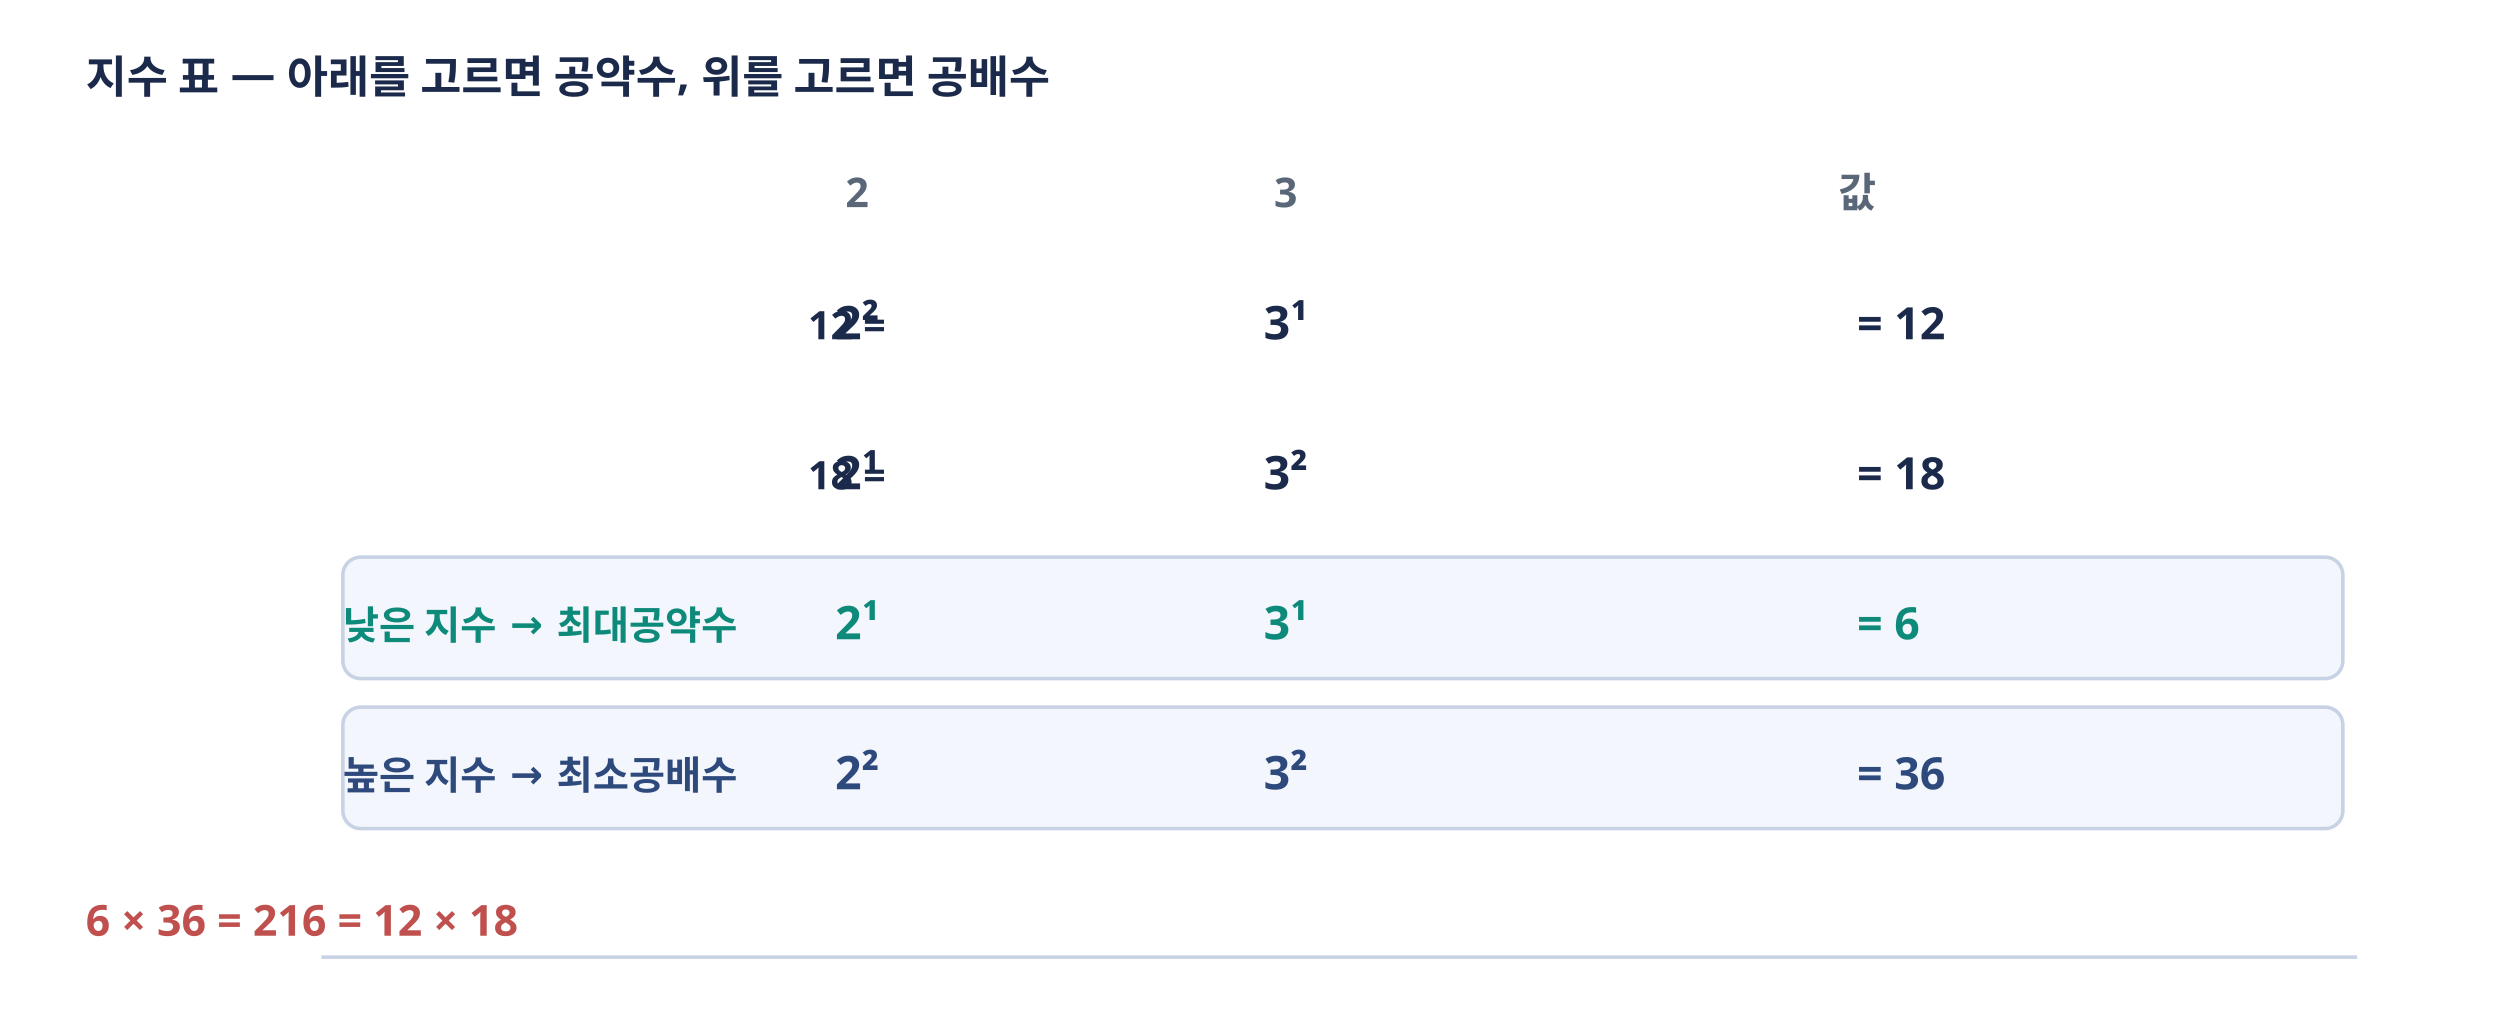
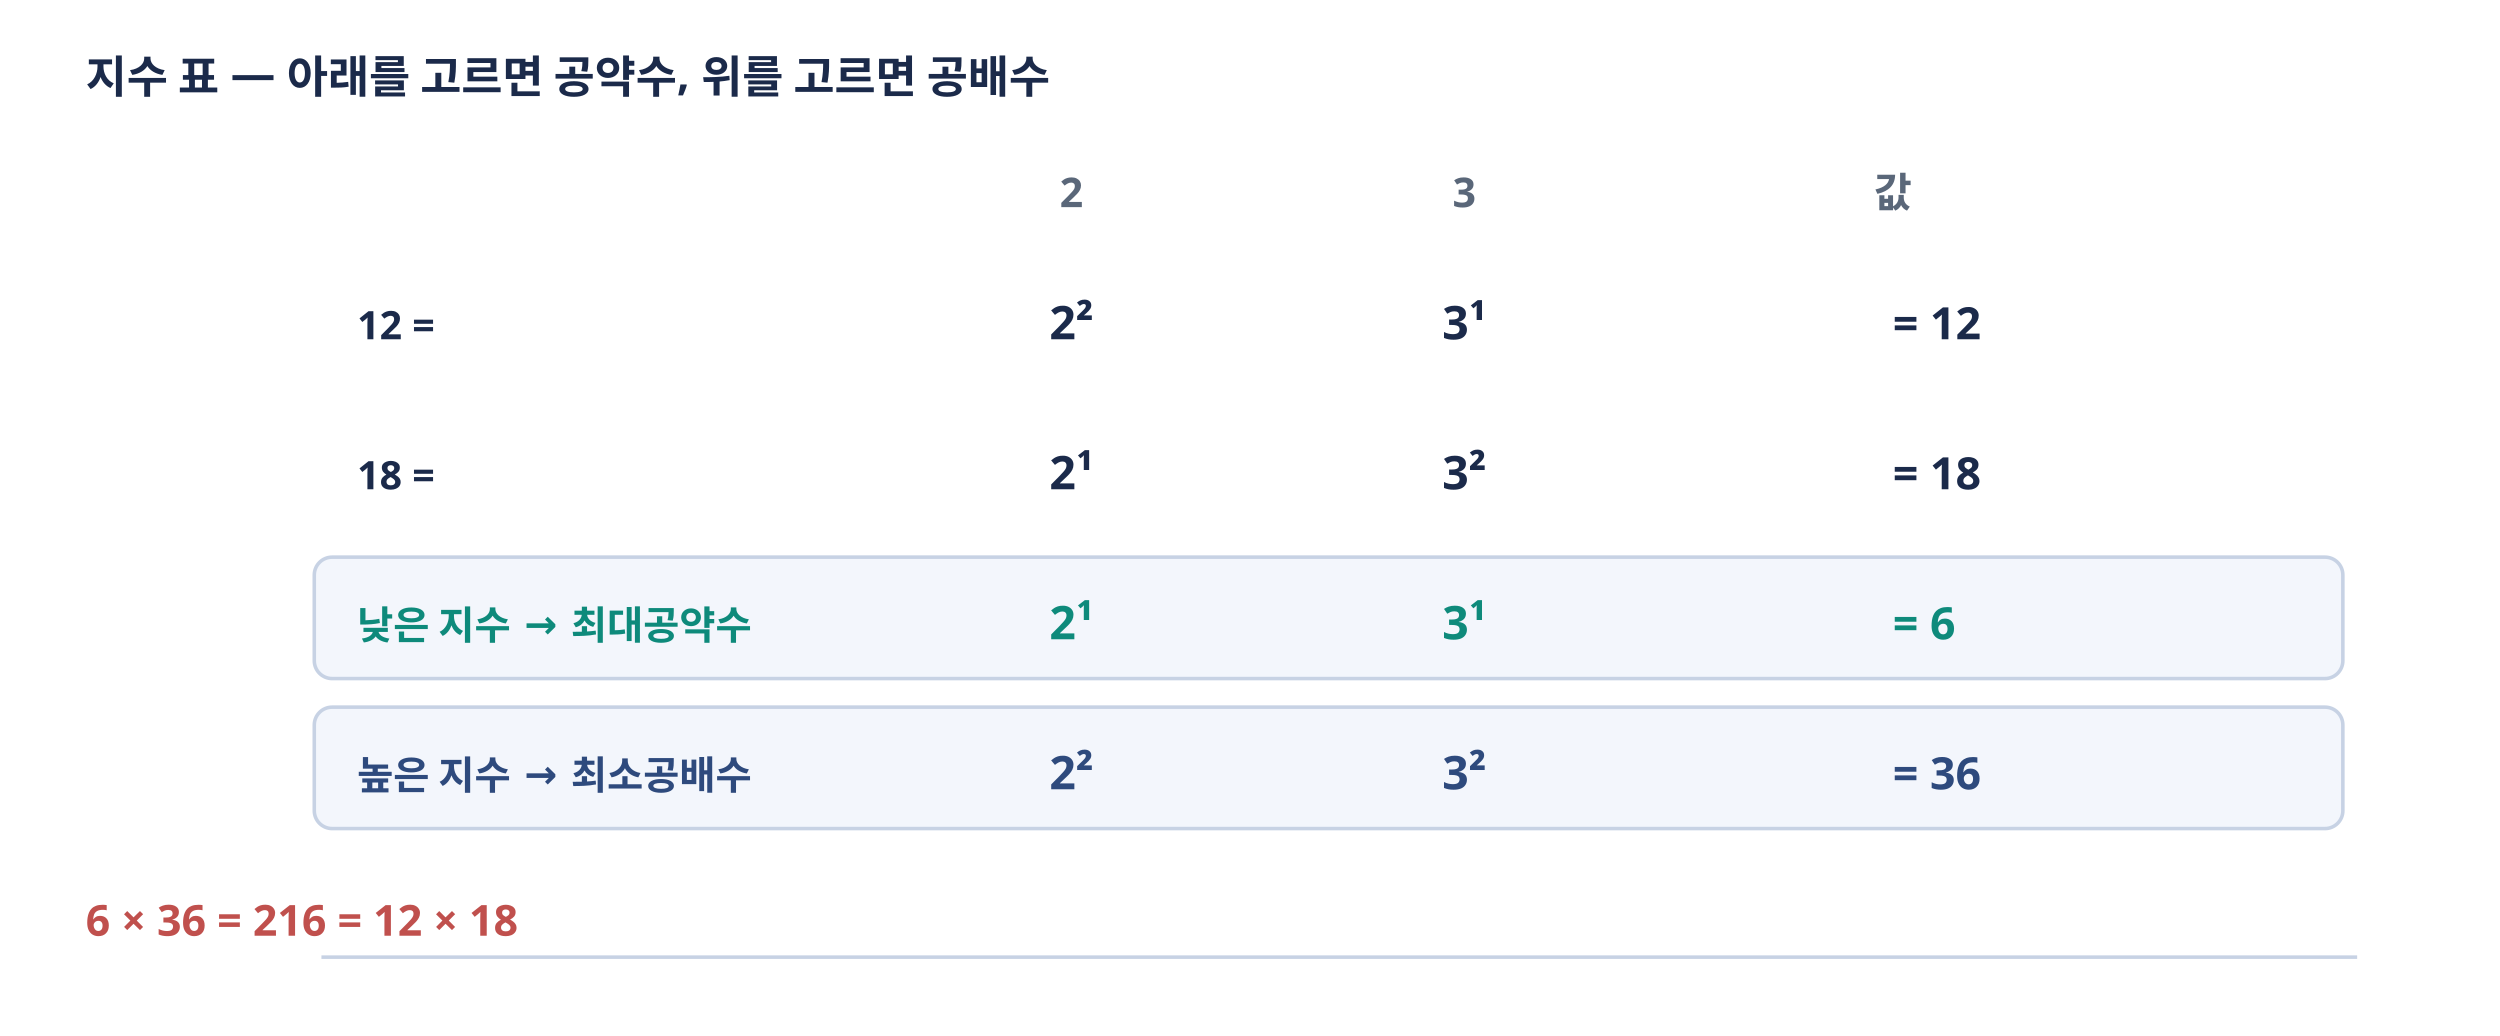
<svg xmlns="http://www.w3.org/2000/svg" viewBox="0 0 700 290" width="100%" style="font-family:'Pretendard Variable',Pretendard,'Malgun Gothic',sans-serif">
  <text x="24.0" y="26.0" font-size="12.5" fill="#1B2A4A" text-anchor="start" font-weight="800">지수 표 — 아래를 고르면 공약수, 위를 고르면 공배수</text>
-   <text x="240.0" y="58.0" font-size="11.5" fill="#5A6779" text-anchor="middle" font-weight="700">2</text>
-   <text x="360.0" y="58.0" font-size="11.5" fill="#5A6779" text-anchor="middle" font-weight="700">3</text>
-   <text x="520.0" y="58.0" font-size="11.5" fill="#5A6779" text-anchor="middle" font-weight="700">값</text>
-   <text x="248.0" y="95.0" font-size="11" fill="#1B2A4A" text-anchor="end" font-weight="700">12 =</text>
-   <text x="240.0" y="95.0" font-size="13" fill="#1B2A4A" text-anchor="middle" font-weight="800">2²</text>
-   <text x="360.0" y="95.0" font-size="13" fill="#1B2A4A" text-anchor="middle" font-weight="800">3¹</text>
-   <text x="520.0" y="95.0" font-size="12.5" fill="#1B2A4A" text-anchor="start" font-weight="800">= 12</text>
-   <text x="248.0" y="137.0" font-size="11" fill="#1B2A4A" text-anchor="end" font-weight="700">18 =</text>
-   <text x="240.0" y="137.0" font-size="13" fill="#1B2A4A" text-anchor="middle" font-weight="800">2¹</text>
-   <text x="360.0" y="137.0" font-size="13" fill="#1B2A4A" text-anchor="middle" font-weight="800">3²</text>
-   <text x="520.0" y="137.0" font-size="12.5" fill="#1B2A4A" text-anchor="start" font-weight="800">= 18</text>
-   <rect x="96.0" y="156.0" width="560.0" height="34.0" fill="#F3F6FC" stroke="#C7D2E4" stroke-width="1" rx="5" />
-   <text x="96.0" y="179.0" font-size="11" fill="#0E8A7B" text-anchor="start" font-weight="700">낮은 지수 → 최대공약수</text>
-   <text x="240.0" y="179.0" font-size="13" fill="#0E8A7B" text-anchor="middle" font-weight="800">2¹</text>
-   <text x="360.0" y="179.0" font-size="13" fill="#0E8A7B" text-anchor="middle" font-weight="800">3¹</text>
-   <text x="520.0" y="179.0" font-size="12.5" fill="#0E8A7B" text-anchor="start" font-weight="800">= 6</text>
-   <rect x="96.0" y="198.0" width="560.0" height="34.0" fill="#F3F6FC" stroke="#C7D2E4" stroke-width="1" rx="5" />
-   <text x="96.0" y="221.0" font-size="11" fill="#2E4A7D" text-anchor="start" font-weight="700">높은 지수 → 최소공배수</text>
-   <text x="240.0" y="221.0" font-size="13" fill="#2E4A7D" text-anchor="middle" font-weight="800">2²</text>
-   <text x="360.0" y="221.0" font-size="13" fill="#2E4A7D" text-anchor="middle" font-weight="800">3²</text>
-   <text x="520.0" y="221.0" font-size="12.5" fill="#2E4A7D" text-anchor="start" font-weight="800">= 36</text>
+   <text x="300.0" y="58.0" font-size="11.5" fill="#5A6779" text-anchor="middle" font-weight="700">2</text>
+   <text x="410.0" y="58.0" font-size="11.5" fill="#5A6779" text-anchor="middle" font-weight="700">3</text>
+   <text x="530.0" y="58.0" font-size="11.5" fill="#5A6779" text-anchor="middle" font-weight="700">값</text>
+   <text x="100.0" y="95.0" font-size="11" fill="#1B2A4A" text-anchor="start" font-weight="700">12 =</text>
+   <text x="300.0" y="95.0" font-size="13" fill="#1B2A4A" text-anchor="middle" font-weight="800">2²</text>
+   <text x="410.0" y="95.0" font-size="13" fill="#1B2A4A" text-anchor="middle" font-weight="800">3¹</text>
+   <text x="530.0" y="95.0" font-size="12.5" fill="#1B2A4A" text-anchor="start" font-weight="800">= 12</text>
+   <text x="100.0" y="137.0" font-size="11" fill="#1B2A4A" text-anchor="start" font-weight="700">18 =</text>
+   <text x="300.0" y="137.0" font-size="13" fill="#1B2A4A" text-anchor="middle" font-weight="800">2¹</text>
+   <text x="410.0" y="137.0" font-size="13" fill="#1B2A4A" text-anchor="middle" font-weight="800">3²</text>
+   <text x="530.0" y="137.0" font-size="12.5" fill="#1B2A4A" text-anchor="start" font-weight="800">= 18</text>
+   <rect x="88.0" y="156.0" width="568.0" height="34.0" fill="#F3F6FC" stroke="#C7D2E4" stroke-width="1" rx="5" />
+   <text x="100.0" y="179.0" font-size="11" fill="#0E8A7B" text-anchor="start" font-weight="700">낮은 지수 → 최대공약수</text>
+   <text x="300.0" y="179.0" font-size="13" fill="#0E8A7B" text-anchor="middle" font-weight="800">2¹</text>
+   <text x="410.0" y="179.0" font-size="13" fill="#0E8A7B" text-anchor="middle" font-weight="800">3¹</text>
+   <text x="530.0" y="179.0" font-size="12.5" fill="#0E8A7B" text-anchor="start" font-weight="800">= 6</text>
+   <rect x="88.0" y="198.0" width="568.0" height="34.0" fill="#F3F6FC" stroke="#C7D2E4" stroke-width="1" rx="5" />
+   <text x="100.0" y="221.0" font-size="11" fill="#2E4A7D" text-anchor="start" font-weight="700">높은 지수 → 최소공배수</text>
+   <text x="300.0" y="221.0" font-size="13" fill="#2E4A7D" text-anchor="middle" font-weight="800">2²</text>
+   <text x="410.0" y="221.0" font-size="13" fill="#2E4A7D" text-anchor="middle" font-weight="800">3²</text>
+   <text x="530.0" y="221.0" font-size="12.5" fill="#2E4A7D" text-anchor="start" font-weight="800">= 36</text>
  <line x1="90.0" y1="268.0" x2="660.0" y2="268.0" stroke="#C7D2E4" stroke-width="1" />
  <text x="24.0" y="262.0" font-size="12" fill="#C0504D" text-anchor="start" font-weight="800">6 × 36 = 216 = 12 × 18</text>
</svg>
